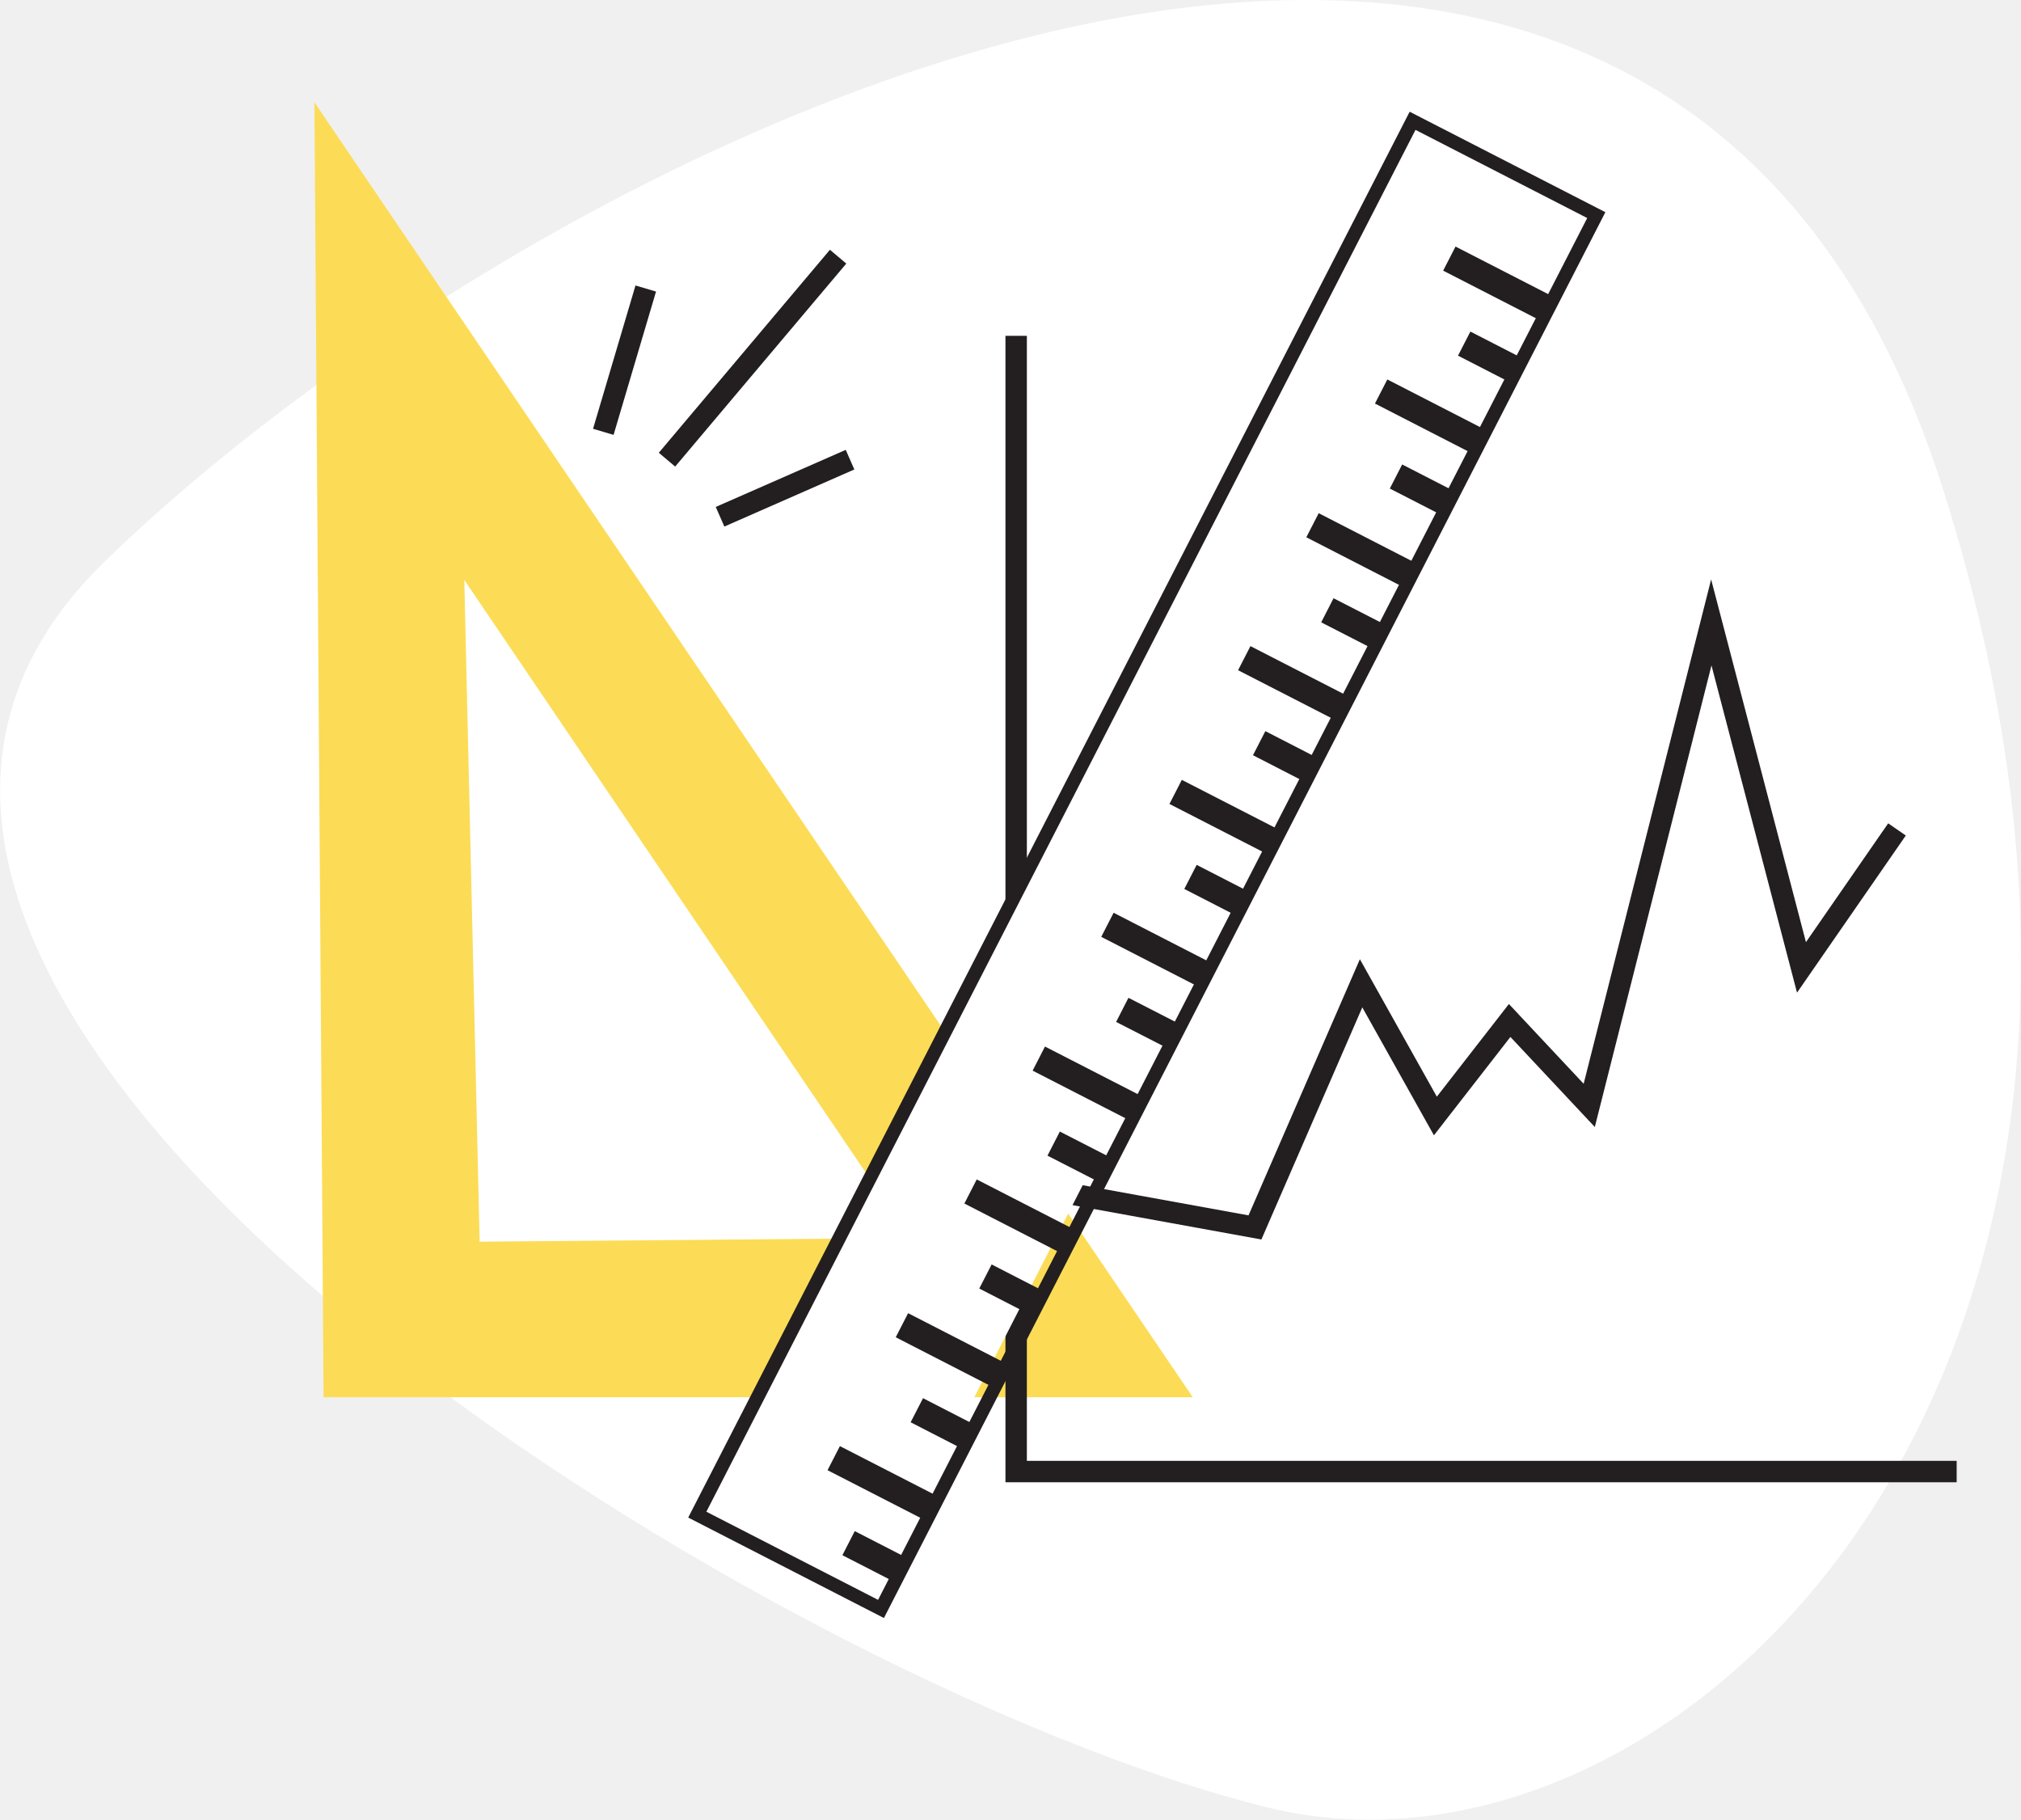
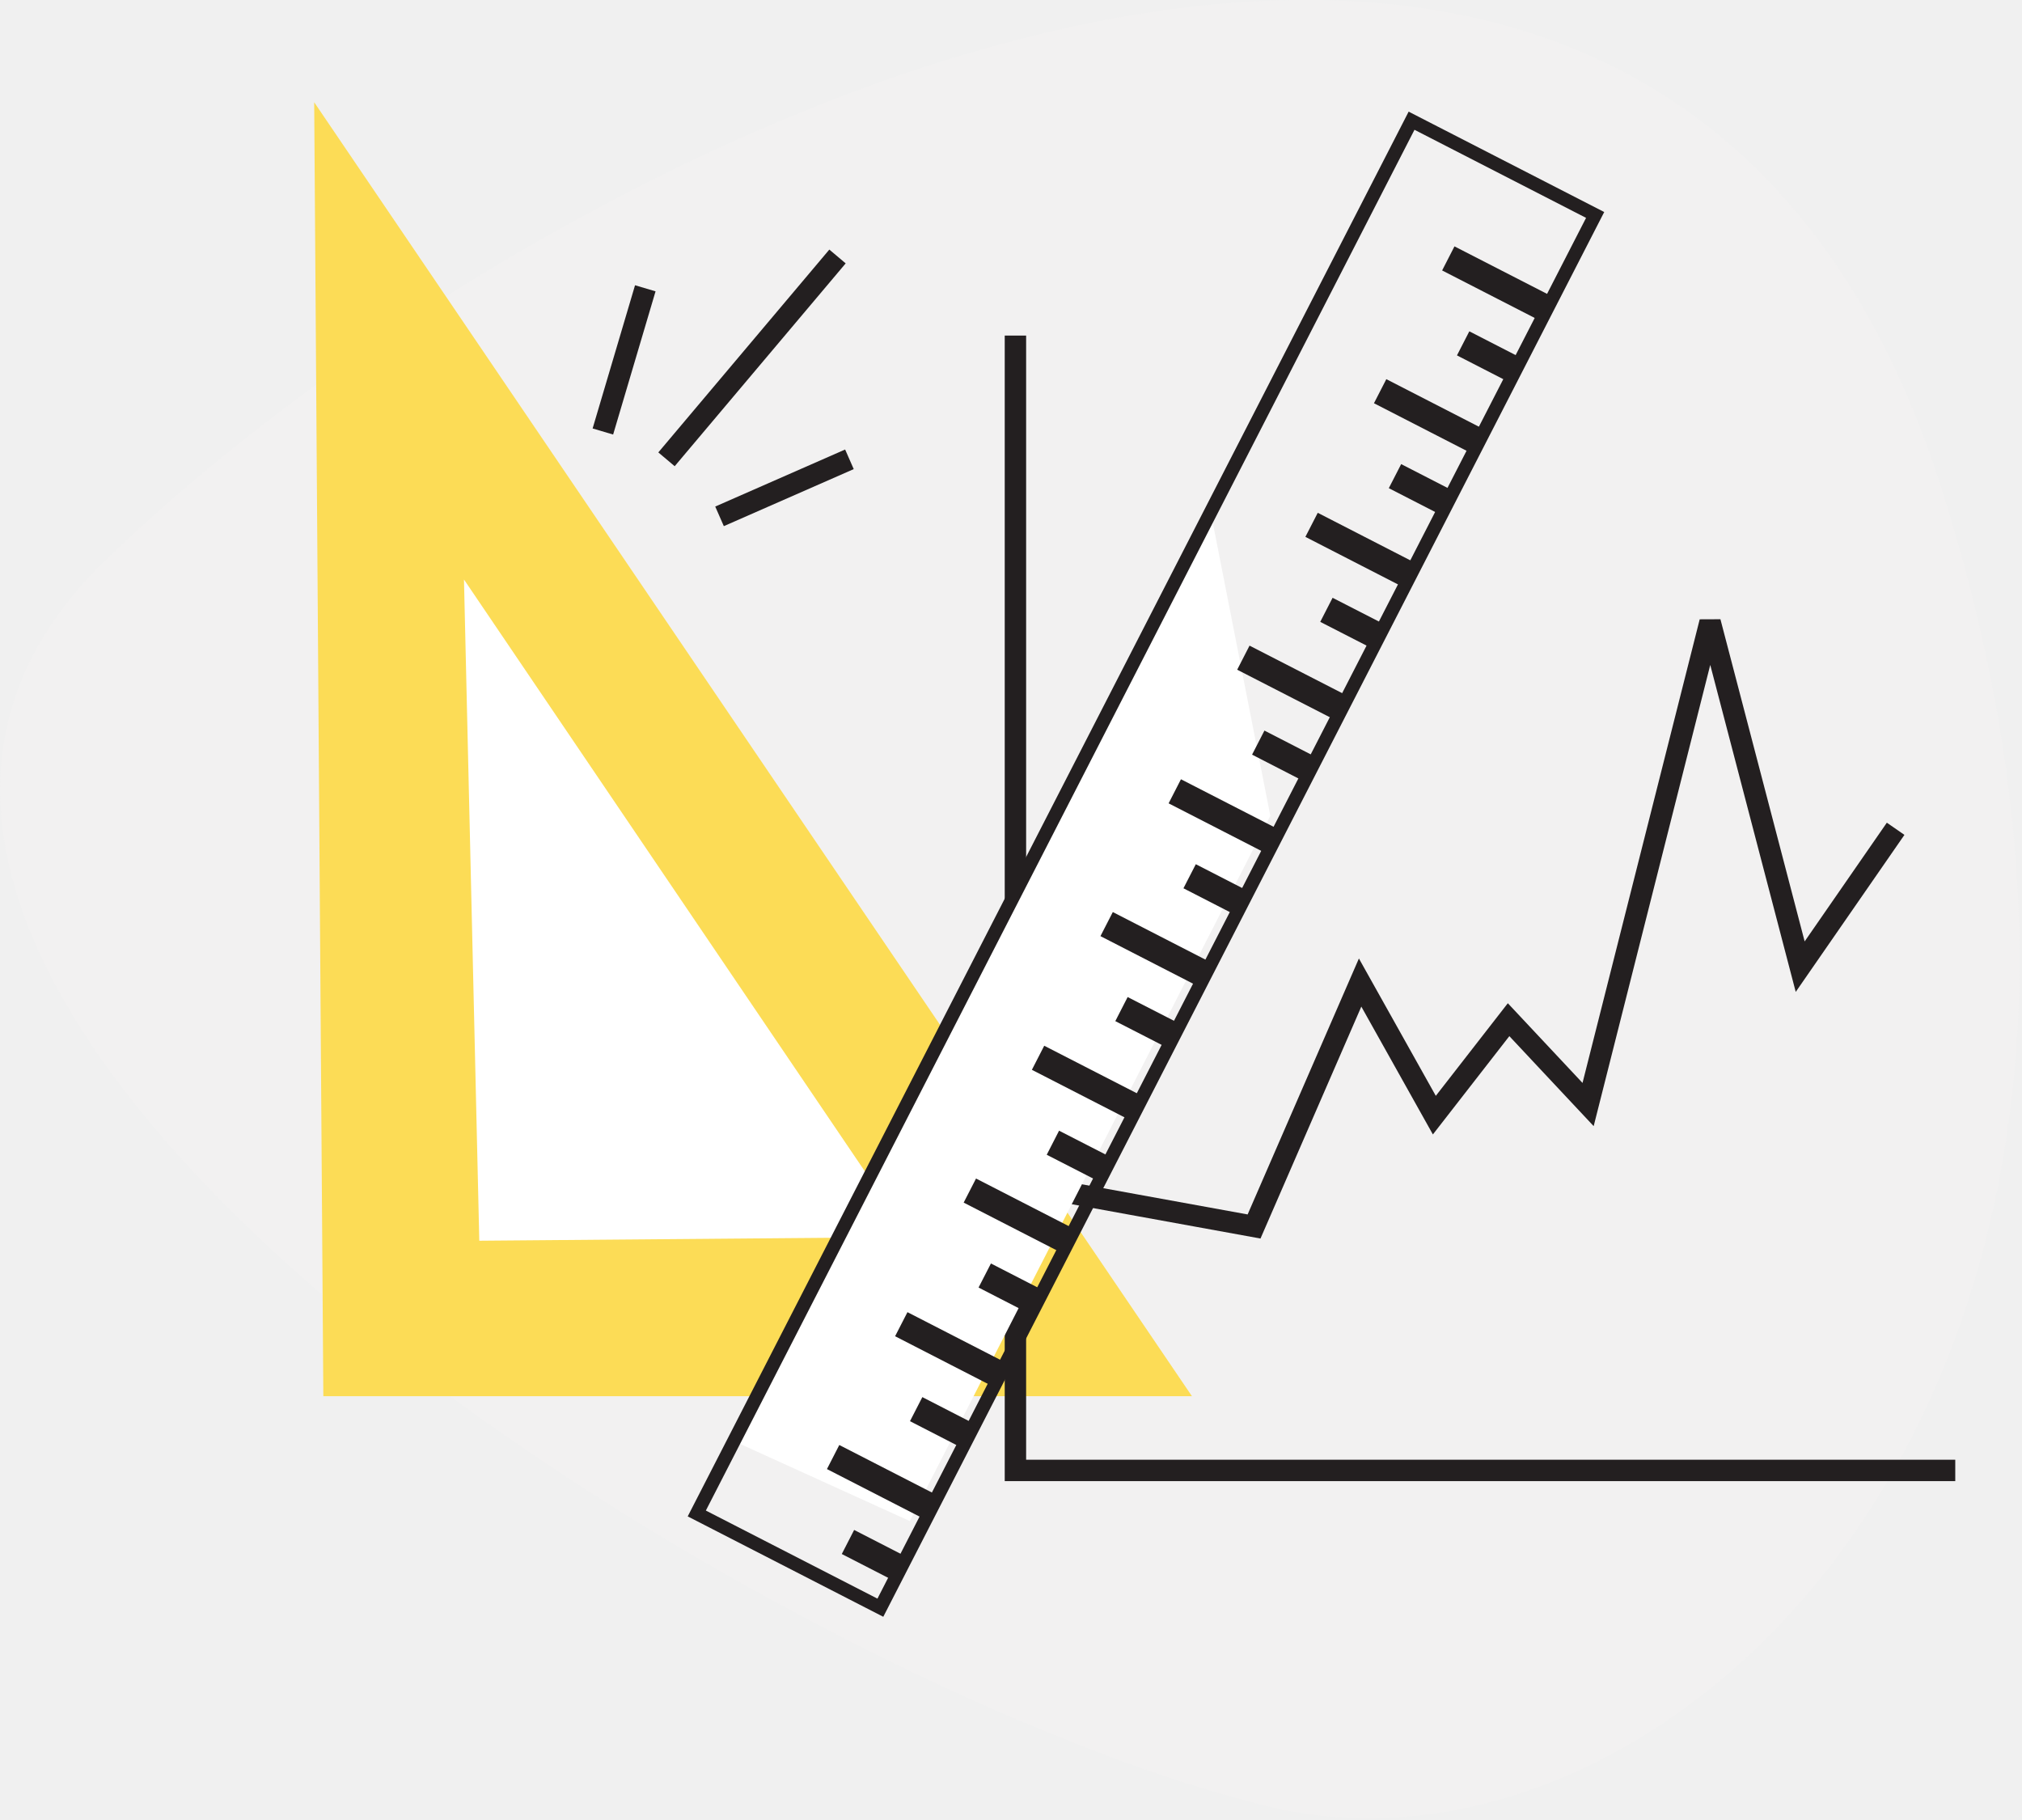
- <svg xmlns="http://www.w3.org/2000/svg" viewBox="0 0 428.48 385.74">
-   <defs>
-     <style>.cls-1{fill:#fff;}.cls-2,.cls-4,.cls-5{fill:none;stroke:#231f20;stroke-miterlimit:10;}.cls-2{stroke-width:4.54px;}.cls-3{fill:#fcdc56;}.cls-4{stroke-width:2.86px;}.cls-5{stroke-width:5.74px;}</style>
-   </defs>
-   <g id="Layer_2" data-name="Layer 2">
-     <g id="Layer_1-2" data-name="Layer 1">
-       <path class="cls-1" d="M269,383.2c-106.28-26-342.45-171.76-246.54-264.44S351.57-86.77,411.91,103.57,354.63,404.17,269,383.2Z" />
-       <line class="cls-2" x1="127.91" y1="91.54" x2="136.91" y2="61.16" />
-       <line class="cls-2" x1="141.41" y1="97.44" x2="177.69" y2="54.41" />
-       <line class="cls-2" x1="152.66" y1="109.54" x2="180.22" y2="97.44" />
-       <polygon class="cls-3" points="66.66 21.69 68.6 296.19 252.89 296.19 66.66 21.69" />
-       <polygon class="cls-1" points="98.44 122.94 101.69 263.21 192.94 262.44 98.44 122.94" />
-       <polyline class="cls-2" points="215.44 71.19 215.44 311.94 414.84 311.94" />
-       <polyline class="cls-2" points="216.57 251.19 266.07 260.19 288.57 208.44 304.32 236.57 320.07 216.32 336.94 234.32 362.82 131.94 381.94 205.07 402.19 175.82" />
-       <polygon class="cls-1" points="155.9 305.81 257.15 110.06 269.52 173.06 193.02 322.68 155.9 305.81" />
-       <rect class="cls-4" x="221.24" y="17.28" width="43.78" height="332.11" transform="translate(110.55 -90.79) rotate(27.17)" />
-       <line class="cls-5" x1="307.28" y1="54.82" x2="329.13" y2="66.03" />
-       <line class="cls-5" x1="310.43" y1="72.84" x2="321.2" y2="78.37" />
-       <line class="cls-5" x1="292.82" y1="82.99" x2="314.67" y2="94.21" />
-       <line class="cls-5" x1="295.97" y1="101.01" x2="306.74" y2="106.54" />
-       <line class="cls-5" x1="278.27" y1="111.34" x2="300.12" y2="122.56" />
-       <line class="cls-5" x1="281.42" y1="129.37" x2="292.19" y2="134.89" />
-       <line class="cls-5" x1="263.8" y1="139.52" x2="285.65" y2="150.73" />
-       <line class="cls-5" x1="266.96" y1="157.54" x2="277.72" y2="163.07" />
-       <line class="cls-5" x1="191.22" y1="280.92" x2="213.07" y2="292.14" />
-       <line class="cls-5" x1="194.38" y1="298.94" x2="205.14" y2="304.47" />
-       <line class="cls-5" x1="176.76" y1="309.1" x2="198.61" y2="320.31" />
-       <line class="cls-5" x1="179.91" y1="327.12" x2="190.68" y2="332.65" />
-       <line class="cls-5" x1="220.24" y1="224.4" x2="242.09" y2="235.61" />
-       <line class="cls-5" x1="223.39" y1="242.42" x2="234.16" y2="247.94" />
-       <line class="cls-5" x1="205.77" y1="252.57" x2="227.63" y2="263.79" />
-       <line class="cls-5" x1="208.93" y1="270.59" x2="219.69" y2="276.12" />
-       <line class="cls-5" x1="249.25" y1="167.87" x2="271.1" y2="179.08" />
-       <line class="cls-5" x1="252.4" y1="185.89" x2="263.17" y2="191.42" />
-       <line class="cls-5" x1="234.79" y1="196.04" x2="256.64" y2="207.26" />
-       <line class="cls-5" x1="237.94" y1="214.07" x2="248.71" y2="219.59" />
-     </g>
+ <svg xmlns="http://www.w3.org/2000/svg" width="429" height="386" viewBox="0 0 429 386">
+   <g fill="none" fill-rule="evenodd" transform="translate(0 -1)">
+     <path fill="#F2F1F1" fill-rule="nonzero" d="M269,384.2 C162.72,358.2 -73.45,212.44 22.46,119.76 C118.37,27.08 351.57,-85.77 411.91,104.57 C472.25,294.91 354.63,405.17 269,384.2 Z" />
+     <line x1="127.91" x2="136.91" y1="92.54" y2="62.16" stroke="#231F20" stroke-width="4.54" />
+     <line x1="141.41" x2="177.69" y1="98.44" y2="55.41" stroke="#231F20" stroke-width="4.54" />
+     <line x1="152.66" x2="180.22" y1="110.54" y2="98.44" stroke="#231F20" stroke-width="4.54" />
+     <polygon fill="#FCDC56" fill-rule="nonzero" points="66.66 22.69 68.6 297.19 252.89 297.19" />
+     <polygon fill="#FFF" fill-rule="nonzero" points="98.44 123.94 101.69 264.21 192.94 263.44" />
+     <polyline stroke="#231F20" stroke-width="4.54" points="215.44 72.19 215.44 312.94 414.84 312.94" />
+     <polyline stroke="#231F20" stroke-width="4.54" points="216.57 252.19 266.07 261.19 288.57 209.44 304.32 237.57 320.07 217.32 336.94 235.32 362.82 132.94 381.94 206.07 402.19 176.82" />
+     <polygon fill="#FFF" fill-rule="nonzero" points="155.9 306.81 257.15 111.06 269.52 174.06 193.02 323.68" />
+     <rect width="43.78" height="332.11" x="221.245" y="18.281" stroke="#231F20" stroke-width="2.86" transform="rotate(27.17 243.135 184.336)" />
+     <line x1="307.28" x2="329.13" y1="55.82" y2="67.03" stroke="#231F20" stroke-width="5.74" />
+     <line x1="310.43" x2="321.2" y1="73.84" y2="79.37" stroke="#231F20" stroke-width="5.74" />
+     <line x1="292.82" x2="314.67" y1="83.99" y2="95.21" stroke="#231F20" stroke-width="5.74" />
+     <line x1="295.97" x2="306.74" y1="102.01" y2="107.54" stroke="#231F20" stroke-width="5.74" />
+     <line x1="278.27" x2="300.12" y1="112.34" y2="123.56" stroke="#231F20" stroke-width="5.74" />
+     <line x1="281.42" x2="292.19" y1="130.37" y2="135.89" stroke="#231F20" stroke-width="5.74" />
+     <line x1="263.8" x2="285.65" y1="140.52" y2="151.73" stroke="#231F20" stroke-width="5.74" />
+     <line x1="266.96" x2="277.72" y1="158.54" y2="164.07" stroke="#231F20" stroke-width="5.74" />
+     <line x1="191.22" x2="213.07" y1="281.92" y2="293.14" stroke="#231F20" stroke-width="5.74" />
+     <line x1="194.38" x2="205.14" y1="299.94" y2="305.47" stroke="#231F20" stroke-width="5.74" />
+     <line x1="176.76" x2="198.61" y1="310.1" y2="321.31" stroke="#231F20" stroke-width="5.74" />
+     <line x1="179.91" x2="190.68" y1="328.12" y2="333.65" stroke="#231F20" stroke-width="5.74" />
+     <line x1="220.24" x2="242.09" y1="225.4" y2="236.61" stroke="#231F20" stroke-width="5.74" />
+     <line x1="223.39" x2="234.16" y1="243.42" y2="248.94" stroke="#231F20" stroke-width="5.74" />
+     <line x1="205.77" x2="227.63" y1="253.57" y2="264.79" stroke="#231F20" stroke-width="5.74" />
+     <line x1="208.93" x2="219.69" y1="271.59" y2="277.12" stroke="#231F20" stroke-width="5.74" />
+     <line x1="249.25" x2="271.1" y1="168.87" y2="180.08" stroke="#231F20" stroke-width="5.74" />
+     <line x1="252.4" x2="263.17" y1="186.89" y2="192.42" stroke="#231F20" stroke-width="5.74" />
+     <line x1="234.79" x2="256.64" y1="197.04" y2="208.26" stroke="#231F20" stroke-width="5.74" />
+     <line x1="237.94" x2="248.71" y1="215.07" y2="220.59" stroke="#231F20" stroke-width="5.74" />
  </g>
</svg>
